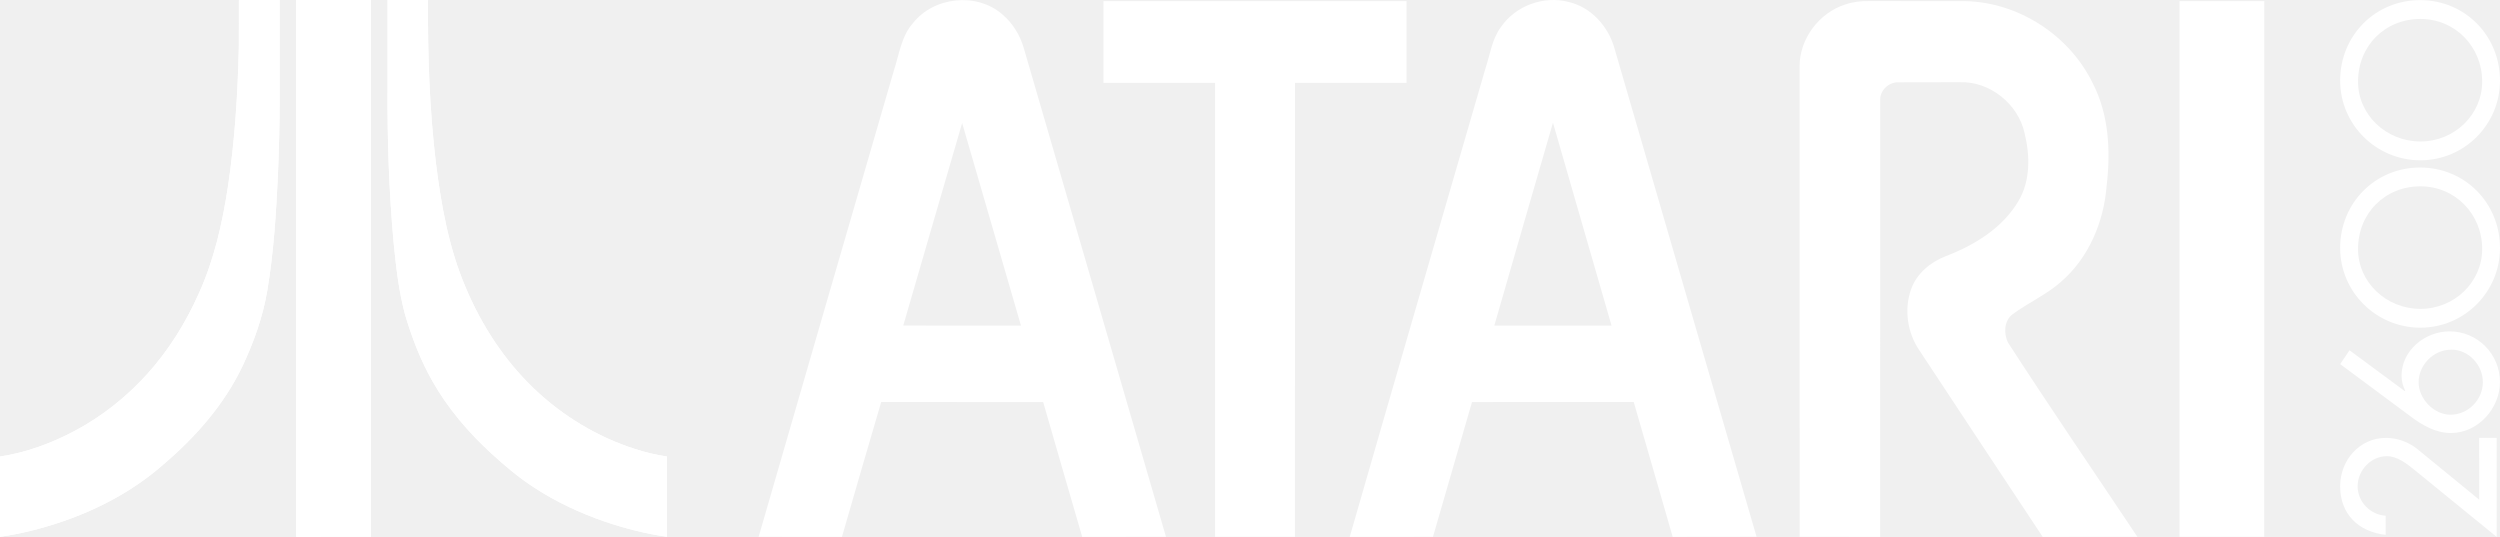
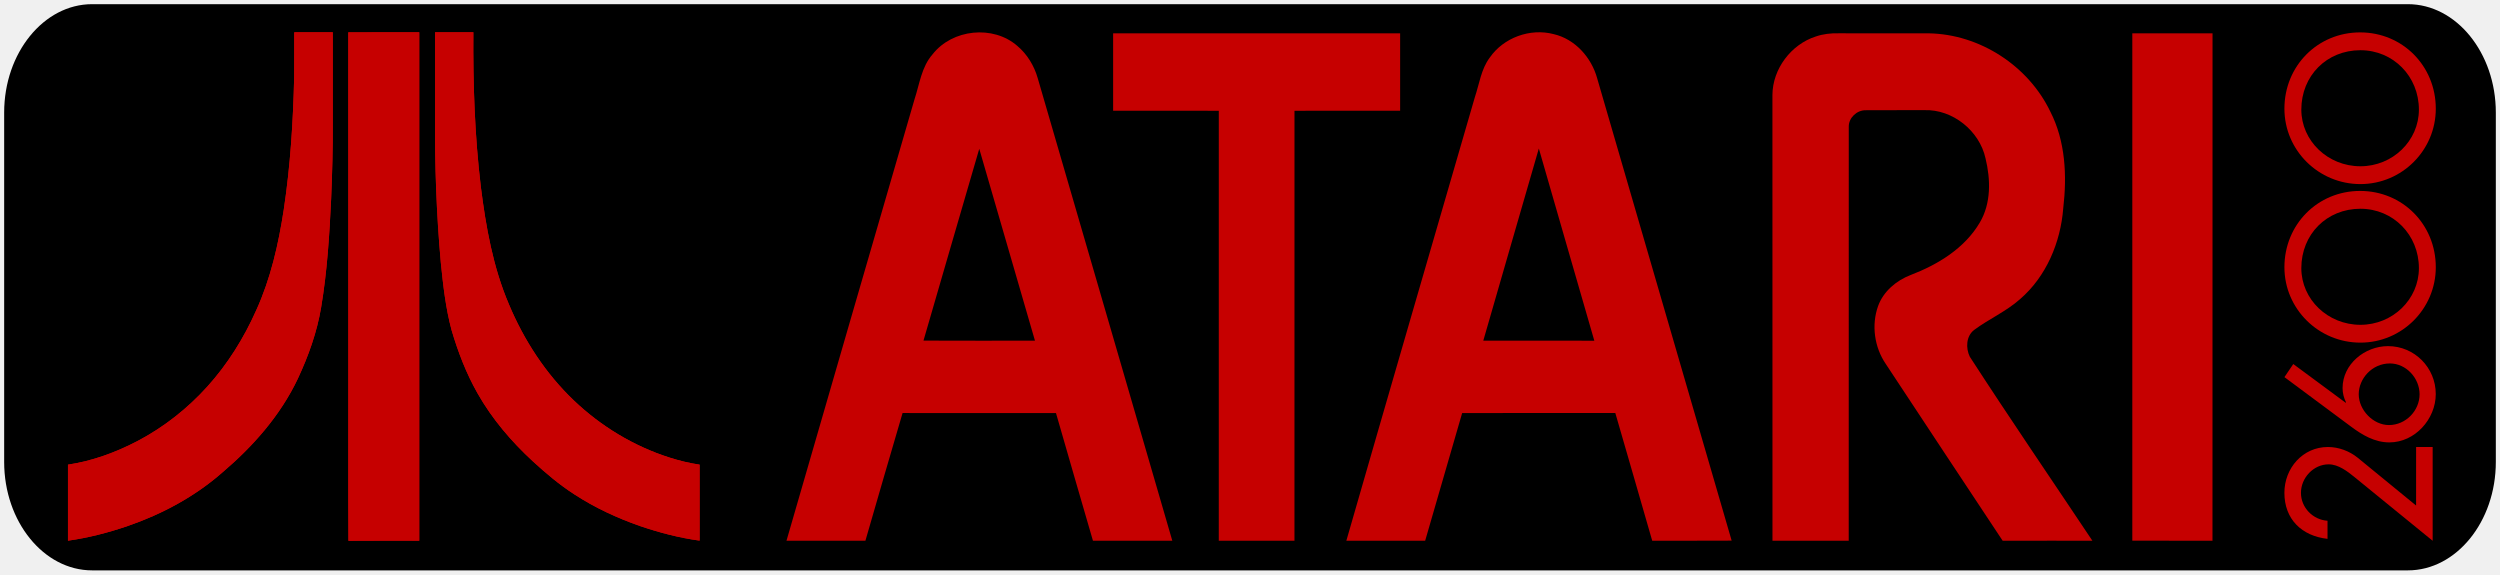
- <svg xmlns="http://www.w3.org/2000/svg" enable-background="new 0 0 566.924 121.752" height="121.75" viewBox="0 0 566.924 121.752" width="566.92">
-   <g fill="#fff">
-     <path d="m207.01 5.277c4.724-6.043 14.501-7.076 20.297-2.006 2.37 1.996 4.031 4.75 4.88 7.715 10.73 36.92 21.508 73.822 32.223 110.75-6.332.006-12.667-.012-18.999.006-2.987-10.18-5.903-20.377-8.852-30.566-12.246-.025-24.485-.006-36.73-.012-2.998 10.184-5.958 20.379-8.901 30.582-6.298-.021-12.596-.004-18.895-.01 10.194-35.221 20.4-70.439 30.643-105.65 1.22-3.686 1.68-7.803 4.33-10.813m11.18 22.625c-4.49 15.295-8.889 30.619-13.354 45.922 8.9.043 17.796.016 26.692.016-4.45-15.313-8.88-30.625-13.34-45.938z" />
-     <path d="m340.41 6.072c3.301-4.787 9.681-7.109 15.296-5.631 5.142 1.184 9.075 5.615 10.434 10.604 10.719 36.893 21.476 73.773 32.194 110.67-6.342.049-12.679 0-19.02.025-2.949-10.188-5.865-20.387-8.835-30.576-12.225.006-24.447-.021-36.671.01-2.922 10.195-5.935 20.367-8.856 30.563-6.293.006-12.581-.006-18.874.006 10.188-35.414 20.497-70.797 30.768-106.19 1.07-3.203 1.49-6.726 3.56-9.488m-1.54 67.768c8.863.012 17.722.006 26.584.006-4.409-15.346-8.89-30.67-13.284-46.014-4.43 15.338-8.9 30.662-13.3 46.008z" />
-     <path d="m250.24.256h68.719v18.533c-8.436.006-16.865-.01-25.296.006 0 34.313.006 68.627-.005 102.94h-18.122c0-34.311-.005-68.625.005-102.94-8.436-.016-16.866 0-25.301-.006 0-6.183-.01-12.356 0-18.538z" />
-     <path d="m418.48 1.01c1.74-.602 3.598-.807 5.436-.764 7.223.025 14.446.006 21.667.01 12.164.225 23.773 7.771 29.037 18.719 3.646 7.109 4.021 15.377 3.102 23.176-.634 8.164-4.058 16.328-10.334 21.74-3.314 2.953-7.443 4.744-10.992 7.375-1.948 1.482-2.047 4.365-1.039 6.428 9.586 14.799 19.551 29.367 29.339 44.039-7.158.012-14.316-.016-21.475.012-9.37-14.074-18.643-28.219-27.976-42.313-2.743-4.012-3.489-9.324-1.845-13.902 1.281-3.512 4.35-6.08 7.768-7.406 6.525-2.49 12.958-6.4 16.572-12.559 2.749-4.627 2.606-10.336 1.37-15.4-1.45-6.574-7.855-11.746-14.624-11.52-4.682.031-9.36-.021-14.034.021-2.116-.049-4.107 1.791-4.08 3.934-.022 33.047.011 66.096-.01 99.141-6.087-.012-12.168 0-18.255-.006-.012-35.576.011-71.154-.012-106.73 0-6.23 4.43-12.098 10.35-13.99z" />
-     <path d="m494.26.256h19.21c-.006 40.496.012 80.986-.012 121.48-6.396-.018-12.796 0-19.198-.006v-121.47z" />
-     <path d="m54.173.008c3.076-.01 6.153 0 9.229-.008.013 7.234 0 14.469.005 21.701.032 6.039-.139 12.076-.389 18.107-.412 8.711-.957 17.439-2.4 26.051-.991 5.936-3.044 11.662-5.592 17.098-4.156 8.76-10.686 16.172-18.027 22.406-6.567 5.779-14.405 9.986-22.649 12.834-4.664 1.605-9.463 2.844-14.35 3.533.005-6.066.005-12.137 0-18.203 5.883-.883 11.538-2.971 16.791-5.73 6.233-3.295 11.844-7.729 16.566-12.953 4.877-5.395 8.764-11.641 11.714-18.273 3.474-7.625 5.333-15.861 6.597-24.109 1.584-10.482 2.244-21.088 2.489-31.684.035-3.583.005-7.175.016-10.763z" />
-     <path d="m67.116.02c5.662-.037 11.328-.006 16.992-.016.002 40.574.002 81.15 0 121.73-5.65.012-11.303-.027-16.953.021-.072-12.938-.01-25.879-.03-38.816-.007-27.639.011-55.276-.009-82.914z" />
-     <path d="m87.888.004c3.06-.002 6.118-.008 9.176.002-.099 12.371.322 24.766 1.797 37.057 1.207 9.547 2.909 19.164 6.711 28.059 3.605 8.605 8.801 16.604 15.572 23.051 6.466 6.166 14.302 10.906 22.815 13.635 2.375.76 4.805 1.355 7.274 1.715-.003 6.064-.006 12.129 0 18.191-4.852-.658-9.61-1.908-14.24-3.482-5.514-1.918-10.847-4.402-15.745-7.588-3.576-2.301-6.828-5.053-9.952-7.924-5.149-4.748-9.758-10.146-13.219-16.256-2.708-4.758-4.683-9.9-6.23-15.145-1.418-5.271-2.023-10.717-2.573-16.135-1.064-11.709-1.462-23.477-1.386-35.23.006-6.649.004-13.302.006-19.95z" />
-     <path d="m54.173.008c-.01 3.588.02 7.18-.016 10.77-.245 10.596-.904 21.201-2.489 31.684-1.264 8.248-3.124 16.484-6.597 24.109-2.95 6.635-6.837 12.879-11.714 18.273-4.722 5.227-10.333 9.658-16.566 12.953-5.253 2.762-10.908 4.848-16.791 5.73.005 6.066.005 12.137 0 18.203 4.887-.689 9.686-1.928 14.35-3.533 8.244-2.848 16.082-7.055 22.649-12.834 7.341-6.234 13.871-13.646 18.027-22.406 2.547-5.436 4.601-11.162 5.592-17.098 1.443-8.611 1.989-17.34 2.4-26.051.25-6.031.421-12.068.389-18.107-.005-7.239.008-14.474-.005-21.708-3.077.008-6.153-.002-9.229.008" />
-     <path d="m67.116.02c.02 27.641.002 55.275.01 82.916.02 12.938-.042 25.879.03 38.816 5.65-.051 11.302-.012 16.953-.021.002-40.574.002-81.15 0-121.73-5.665.014-11.331-.018-16.993.02" />
-     <path d="m87.888.004c-.002 6.648 0 13.301 0 19.949-.076 11.754.322 23.521 1.386 35.23.55 5.418 1.155 10.863 2.573 16.135 1.547 5.244 3.522 10.387 6.23 15.145 3.46 6.109 8.07 11.508 13.219 16.256 3.124 2.871 6.376 5.623 9.952 7.922 4.898 3.188 10.231 5.672 15.745 7.59 4.63 1.574 9.388 2.824 14.24 3.482-.006-6.063-.003-12.127 0-18.191-2.47-.359-4.899-.955-7.274-1.715-8.513-2.729-16.35-7.469-22.815-13.635-6.771-6.447-11.967-14.445-15.572-23.051-3.802-8.895-5.504-18.512-6.711-28.061-1.475-12.289-1.896-24.684-1.797-37.055-3.075-.002-6.134.004-9.194.006" />
-     <path d="m562.21 99.303h3.963v22.449l-18.669-15.213c-1.751-1.43-3.919-3.09-6.225-3.09-3.641 0-6.637 3.229-6.637 6.822 0 3.551 2.856 6.455 6.358 6.686v4.334c-6.177-.691-10.324-4.703-10.324-11.02 0-5.898 4.379-10.971 10.418-10.971 2.582 0 5.164.969 7.146 2.58l13.969 11.434-.01-14.007z" />
-     <path d="m532.8 79.432 12.538 9.266.095-.092c-.509-1.016-.83-2.166-.83-3.412 0-5.715 5.302-10.049 10.88-10.049 6.36 0 11.433 5.164 11.433 11.479 0 5.992-4.979 11.572-11.108 11.572-3.506 0-6.454-1.752-9.176-3.779l-15.949-11.85 2.12-3.135zm23.14-.139c-4.334 0-7.469 3.688-7.469 7.375 0 3.781 3.458 7.377 7.236 7.377 4.013 0 7.332-3.41 7.332-7.377 0-3.873-3.22-7.375-7.1-7.375z" />
-     <path d="m530.68 56.256c0 9.955 8.162 18.053 18.195 18.053 9.953 0 18.049-8.098 18.049-18.053 0-10.242-7.96-18.268-18.121-18.268-10.17 0-18.13 8.026-18.13 18.268zm18.2-14c7.854 0 14.003 6.248 14.003 14.223 0 7.479-6.281 13.563-14.003 13.563-7.801 0-14.147-6.084-14.147-13.563 0-8.11 6.08-14.223 14.15-14.223z" />
-     <path d="m530.68 18.299c0 9.953 8.162 18.051 18.195 18.051 9.953 0 18.049-8.098 18.049-18.051 0-10.244-7.96-18.27-18.121-18.27-10.17 0-18.13 8.026-18.13 18.27zm18.2-14.002c7.854 0 14.003 6.246 14.003 14.223 0 7.479-6.281 13.563-14.003 13.563-7.801 0-14.147-6.084-14.147-13.563 0-8.108 6.08-14.223 14.15-14.223z" />
+ <svg xmlns="http://www.w3.org/2000/svg" width="598.57" height="137.56" version="1.2" viewBox="0 0 598.57 137.56">
+   <path d="m597.57 110.62c0 14.269-9.471 25.943-21.046 25.943h-554.48c-11.575 0-21.046-11.674-21.046-25.943v-83.678c0-14.269 9.471-25.943 21.046-25.943h554.48c11.575 0 21.046 11.674 21.046 25.943z" stroke-width="1.168" />
+   <g transform="translate(16.273 7.7259)" fill="#c60000">
+     <g id="_x23_ffffffff">
+       <path d="m207.01 5.277c4.724-6.043 14.501-7.076 20.297-2.006 2.37 1.996 4.031 4.75 4.88 7.715 10.73 36.92 21.508 73.822 32.223 110.75-6.332 6e-3 -12.667-0.012-18.999 6e-3 -2.987-10.18-5.903-20.377-8.852-30.565-12.246-0.024-24.485-6e-3 -36.73-0.012-2.998 10.184-5.958 20.379-8.901 30.582-6.298-0.021-12.596-5e-3 -18.895-0.011 10.194-35.221 20.4-70.438 30.643-105.65 1.218-3.681 1.678-7.798 4.334-10.808m11.179 22.625c-4.49 15.295-8.889 30.619-13.354 45.922 8.9 0.043 17.796 0.016 26.692 0.016-4.453-15.313-8.884-30.625-13.338-45.938z" />
+       <path d="m340.41 6.072c3.301-4.787 9.681-7.109 15.296-5.631 5.142 1.184 9.075 5.615 10.434 10.604 10.72 36.893 21.477 73.772 32.194 110.67-6.342 0.049-12.679 0-19.021 0.024-2.948-10.188-5.864-20.387-8.834-30.575-12.226 6e-3 -24.447-0.021-36.672 0.01-2.922 10.195-5.935 20.367-8.855 30.563-6.293 6e-3 -12.581-6e-3 -18.874 6e-3 10.188-35.414 20.497-70.797 30.768-106.19 1.076-3.195 1.492-6.718 3.564-9.48m-1.543 67.768c8.863 0.013 17.722 7e-3 26.584 7e-3 -4.409-15.347-8.89-30.671-13.284-46.015-4.426 15.338-8.894 30.662-13.3 46.008z" />
+       <path d="m250.24 0.256h68.719v18.533c-8.437 6e-3 -16.865-0.01-25.296 6e-3 0 34.313 6e-3 68.627-5e-3 102.94h-18.122c0-34.312-5e-3 -68.625 5e-3 -102.94-8.436-0.016-16.866 0-25.301-6e-3 0-6.178-5e-3 -12.351 0-18.533z" />
+       <path d="m418.48 1.01c1.74-0.602 3.599-0.807 5.437-0.764 7.223 0.025 14.446 6e-3 21.667 0.01 12.164 0.225 23.773 7.771 29.037 18.719 3.646 7.109 4.021 15.377 3.102 23.176-0.634 8.164-4.058 16.328-10.334 21.741-3.313 2.952-7.443 4.743-10.992 7.375-1.947 1.481-2.047 4.364-1.039 6.428 9.586 14.799 19.552 29.367 29.34 44.039-7.158 0.012-14.316-0.017-21.476 0.012-9.37-14.074-18.643-28.219-27.976-42.313-2.743-4.013-3.489-9.324-1.846-13.902 1.281-3.512 4.351-6.08 7.769-7.406 6.524-2.49 12.958-6.4 16.572-12.559 2.749-4.627 2.605-10.336 1.37-15.4-1.45-6.574-7.855-11.746-14.625-11.52-4.682 0.031-9.359-0.021-14.033 0.021-2.116-0.049-4.107 1.791-4.08 3.934-0.022 33.047 0.011 66.096-0.01 99.141-6.088-0.012-12.168 0-18.256-6e-3 -0.012-35.576 0.012-71.154-0.012-106.73 0.038-6.236 4.473-12.104 10.385-13.996z" />
+       <path d="m494.26 0.256h19.21c-6e-3 40.496 0.013 80.986-0.012 121.48-6.396-0.018-12.796 0-19.198-6e-3v-121.48z" />
+     </g>
+     <path d="m54.173 8e-3c3.076-0.01 6.153 0 9.229-8e-3 0.013 7.234 0 14.469 5e-3 21.701 0.032 6.039-0.139 12.076-0.389 18.107-0.412 8.711-0.957 17.439-2.4 26.05-0.991 5.937-3.044 11.662-5.592 17.099-4.156 8.76-10.686 16.172-18.027 22.405-6.567 5.779-14.405 9.986-22.649 12.835-4.664 1.604-9.463 2.844-14.35 3.532 5e-3 -6.065 5e-3 -12.137 0-18.203 5.883-0.883 11.538-2.971 16.791-5.729 6.233-3.295 11.844-7.729 16.566-12.953 4.877-5.395 8.764-11.641 11.714-18.272 3.474-7.625 5.333-15.861 6.597-24.109 1.584-10.482 2.244-21.088 2.489-31.684 0.035-3.591 5e-3 -7.183 0.016-10.771z" />
+     <path d="m67.116 0.02c5.662-0.037 11.328-6e-3 16.992-0.016 2e-3 40.574 2e-3 81.149 0 121.73-5.65 0.012-11.303-0.027-16.953 0.021-0.072-12.938-0.01-25.879-0.03-38.815-7e-3 -27.643 0.011-55.28-9e-3 -82.918z" />
+     <path d="m87.888 4e-3c3.06-2e-3 6.118-8e-3 9.176 2e-3 -0.099 12.371 0.322 24.766 1.797 37.057 1.207 9.547 2.909 19.164 6.711 28.059 3.604 8.605 8.801 16.604 15.572 23.051 6.466 6.166 14.302 10.906 22.815 13.635 2.375 0.76 4.805 1.355 7.274 1.715-3e-3 6.064-6e-3 12.129 0 18.191-4.852-0.658-9.61-1.908-14.24-3.482-5.514-1.918-10.847-4.401-15.745-7.588-3.576-2.301-6.828-5.053-9.952-7.924-5.149-4.748-9.758-10.146-13.219-16.256-2.708-4.758-4.683-9.9-6.23-15.145-1.418-5.271-2.023-10.717-2.573-16.135-1.064-11.709-1.462-23.477-1.386-35.23 0-6.649-2e-3 -13.302 0-19.95z" />
+     <path d="m54.173 8e-3c-0.01 3.588 0.02 7.18-0.016 10.77-0.245 10.596-0.904 21.201-2.489 31.684-1.264 8.248-3.124 16.484-6.597 24.109-2.95 6.635-6.837 12.879-11.714 18.272-4.722 5.228-10.333 9.658-16.566 12.953-5.253 2.764-10.908 4.85-16.791 5.73 5e-3 6.066 5e-3 12.138 0 18.203 4.887-0.688 9.686-1.928 14.35-3.532 8.244-2.849 16.082-7.056 22.649-12.834 7.341-6.234 13.871-13.646 18.027-22.406 2.547-5.437 4.601-11.162 5.592-17.099 1.443-8.61 1.989-17.339 2.4-26.05 0.25-6.031 0.421-12.068 0.389-18.107-5e-3 -7.232 8e-3 -14.467-5e-3 -21.701-3.077 8e-3 -6.153-2e-3 -9.229 8e-3" />
+     <path d="m67.116 0.02c0.02 27.641 2e-3 55.275 0.01 82.917 0.02 12.938-0.042 25.879 0.03 38.815 5.65-0.051 11.302-0.012 16.953-0.021 2e-3 -40.574 2e-3 -81.15 0-121.73-5.665 0.011-11.331-0.021-16.993 0.017" />
+     <path d="m87.888 4e-3c-2e-3 6.648 0 13.301 0 19.949-0.076 11.754 0.322 23.521 1.386 35.23 0.55 5.418 1.155 10.863 2.573 16.134 1.547 5.244 3.522 10.388 6.23 15.146 3.46 6.109 8.07 11.509 13.219 16.256 3.124 2.871 6.376 5.623 9.952 7.923 4.898 3.188 10.231 5.672 15.745 7.59 4.63 1.574 9.388 2.824 14.24 3.481-6e-3 -6.063-3e-3 -12.127 0-18.19-2.47-0.359-4.899-0.955-7.274-1.715-8.513-2.729-16.35-7.47-22.815-13.636-6.771-6.446-11.967-14.444-15.572-23.051-3.802-8.895-5.504-18.512-6.711-28.061-1.475-12.289-1.896-24.684-1.797-37.055-3.057-9e-3 -6.116-3e-3 -9.176-1e-3" />
+     <path d="m562.21 99.303h3.963v22.449l-18.669-15.213c-1.751-1.431-3.919-3.09-6.225-3.09-3.642 0-6.638 3.229-6.638 6.821 0 3.552 2.856 6.455 6.358 6.687v4.334c-6.177-0.69-10.324-4.703-10.324-11.021 0-5.897 4.38-10.971 10.418-10.971 2.582 0 5.164 0.969 7.146 2.58l13.969 11.434z" />
+     <path d="m532.8 79.433 12.538 9.266 0.095-0.092c-0.509-1.017-0.829-2.166-0.829-3.412 0-5.715 5.302-10.049 10.879-10.049 6.36 0 11.434 5.164 11.434 11.479 0 5.992-4.979 11.572-11.108 11.572-3.506 0-6.454-1.752-9.176-3.779l-15.949-11.85zm23.143-0.14c-4.334 0-7.47 3.688-7.47 7.375 0 3.781 3.458 7.377 7.236 7.377 4.013 0 7.332-3.41 7.332-7.377 3e-3 -3.873-3.227-7.375-7.098-7.375z" />
+     <path d="m530.68 56.256c0 9.955 8.162 18.054 18.195 18.054 9.953 0 18.049-8.099 18.049-18.054 0-10.242-7.96-18.268-18.121-18.268-10.162 0-18.123 8.026-18.123 18.268zm18.196-14c7.854 0 14.003 6.248 14.003 14.223 0 7.479-6.281 13.563-14.003 13.563-7.801 0-14.147-6.084-14.147-13.563 0-8.11 6.082-14.223 14.147-14.223z" />
+     <path d="m530.68 18.299c0 9.953 8.162 18.051 18.195 18.051 9.953 0 18.049-8.098 18.049-18.051 0-10.244-7.96-18.27-18.121-18.27-10.162 0-18.123 8.026-18.123 18.27zm18.196-14.002c7.854 0 14.003 6.246 14.003 14.223 0 7.479-6.281 13.563-14.003 13.563-7.801 0-14.147-6.084-14.147-13.563 0-8.108 6.082-14.223 14.147-14.223z" />
  </g>
</svg>
